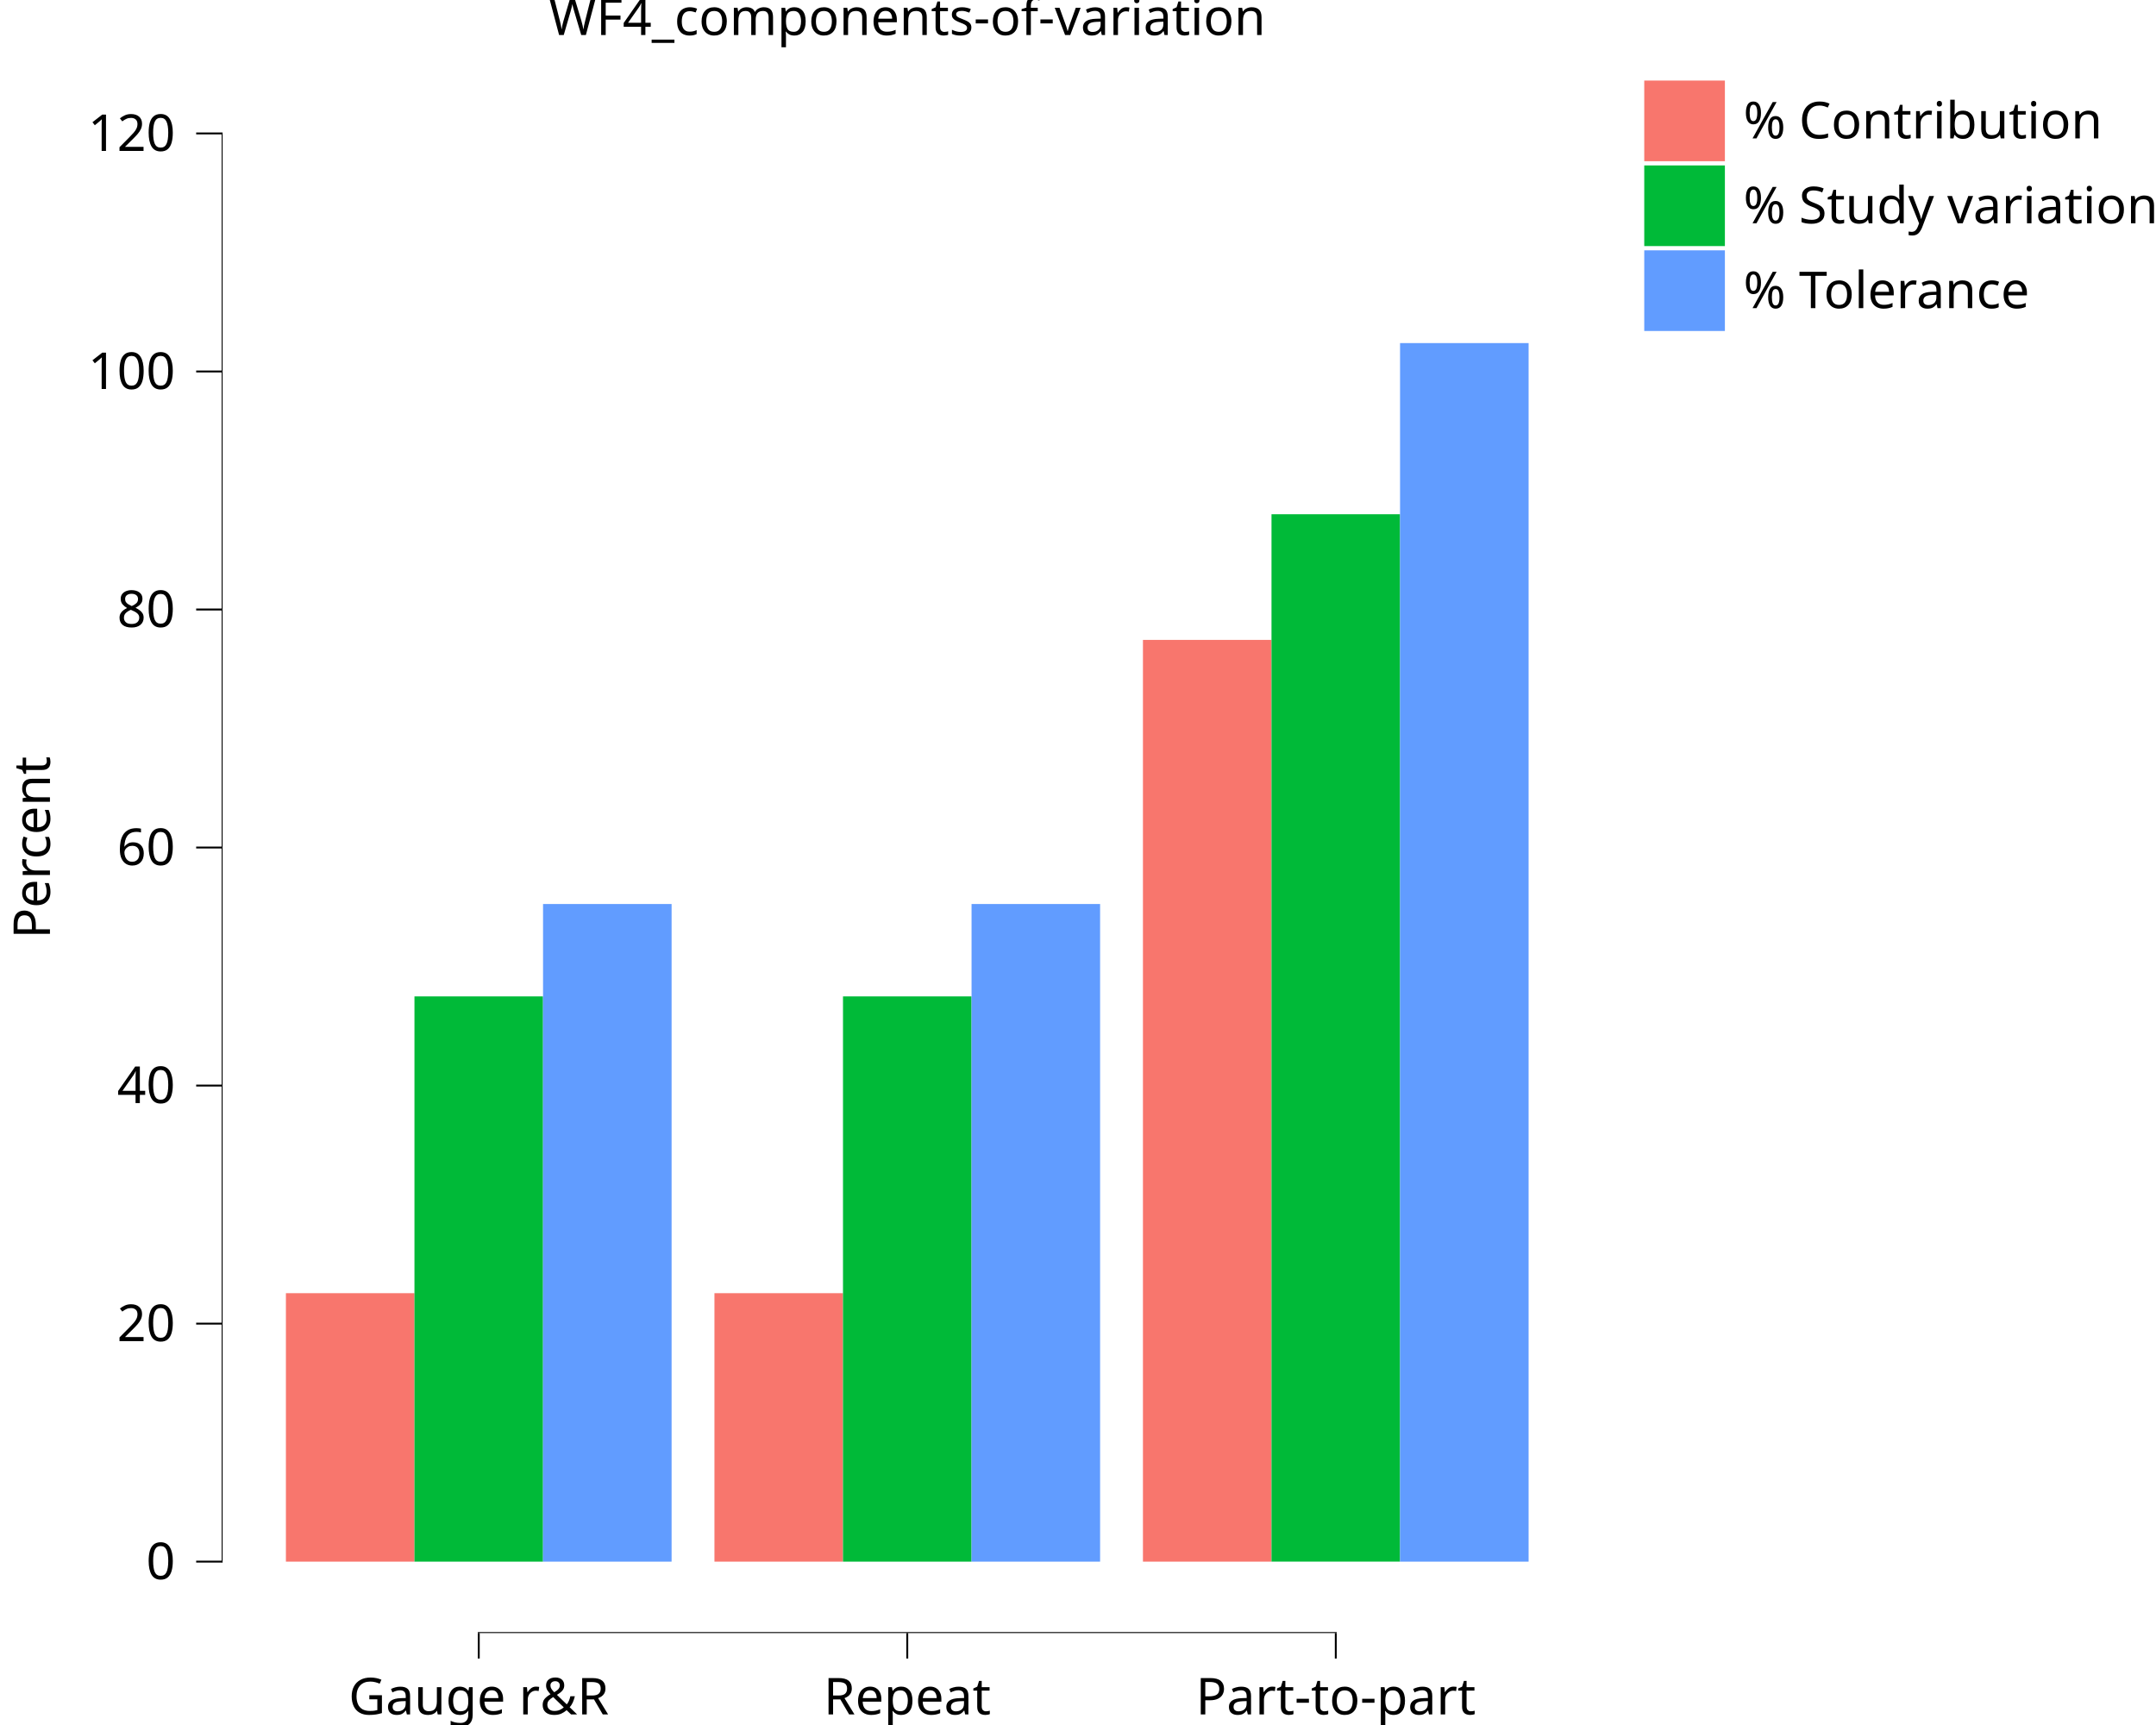
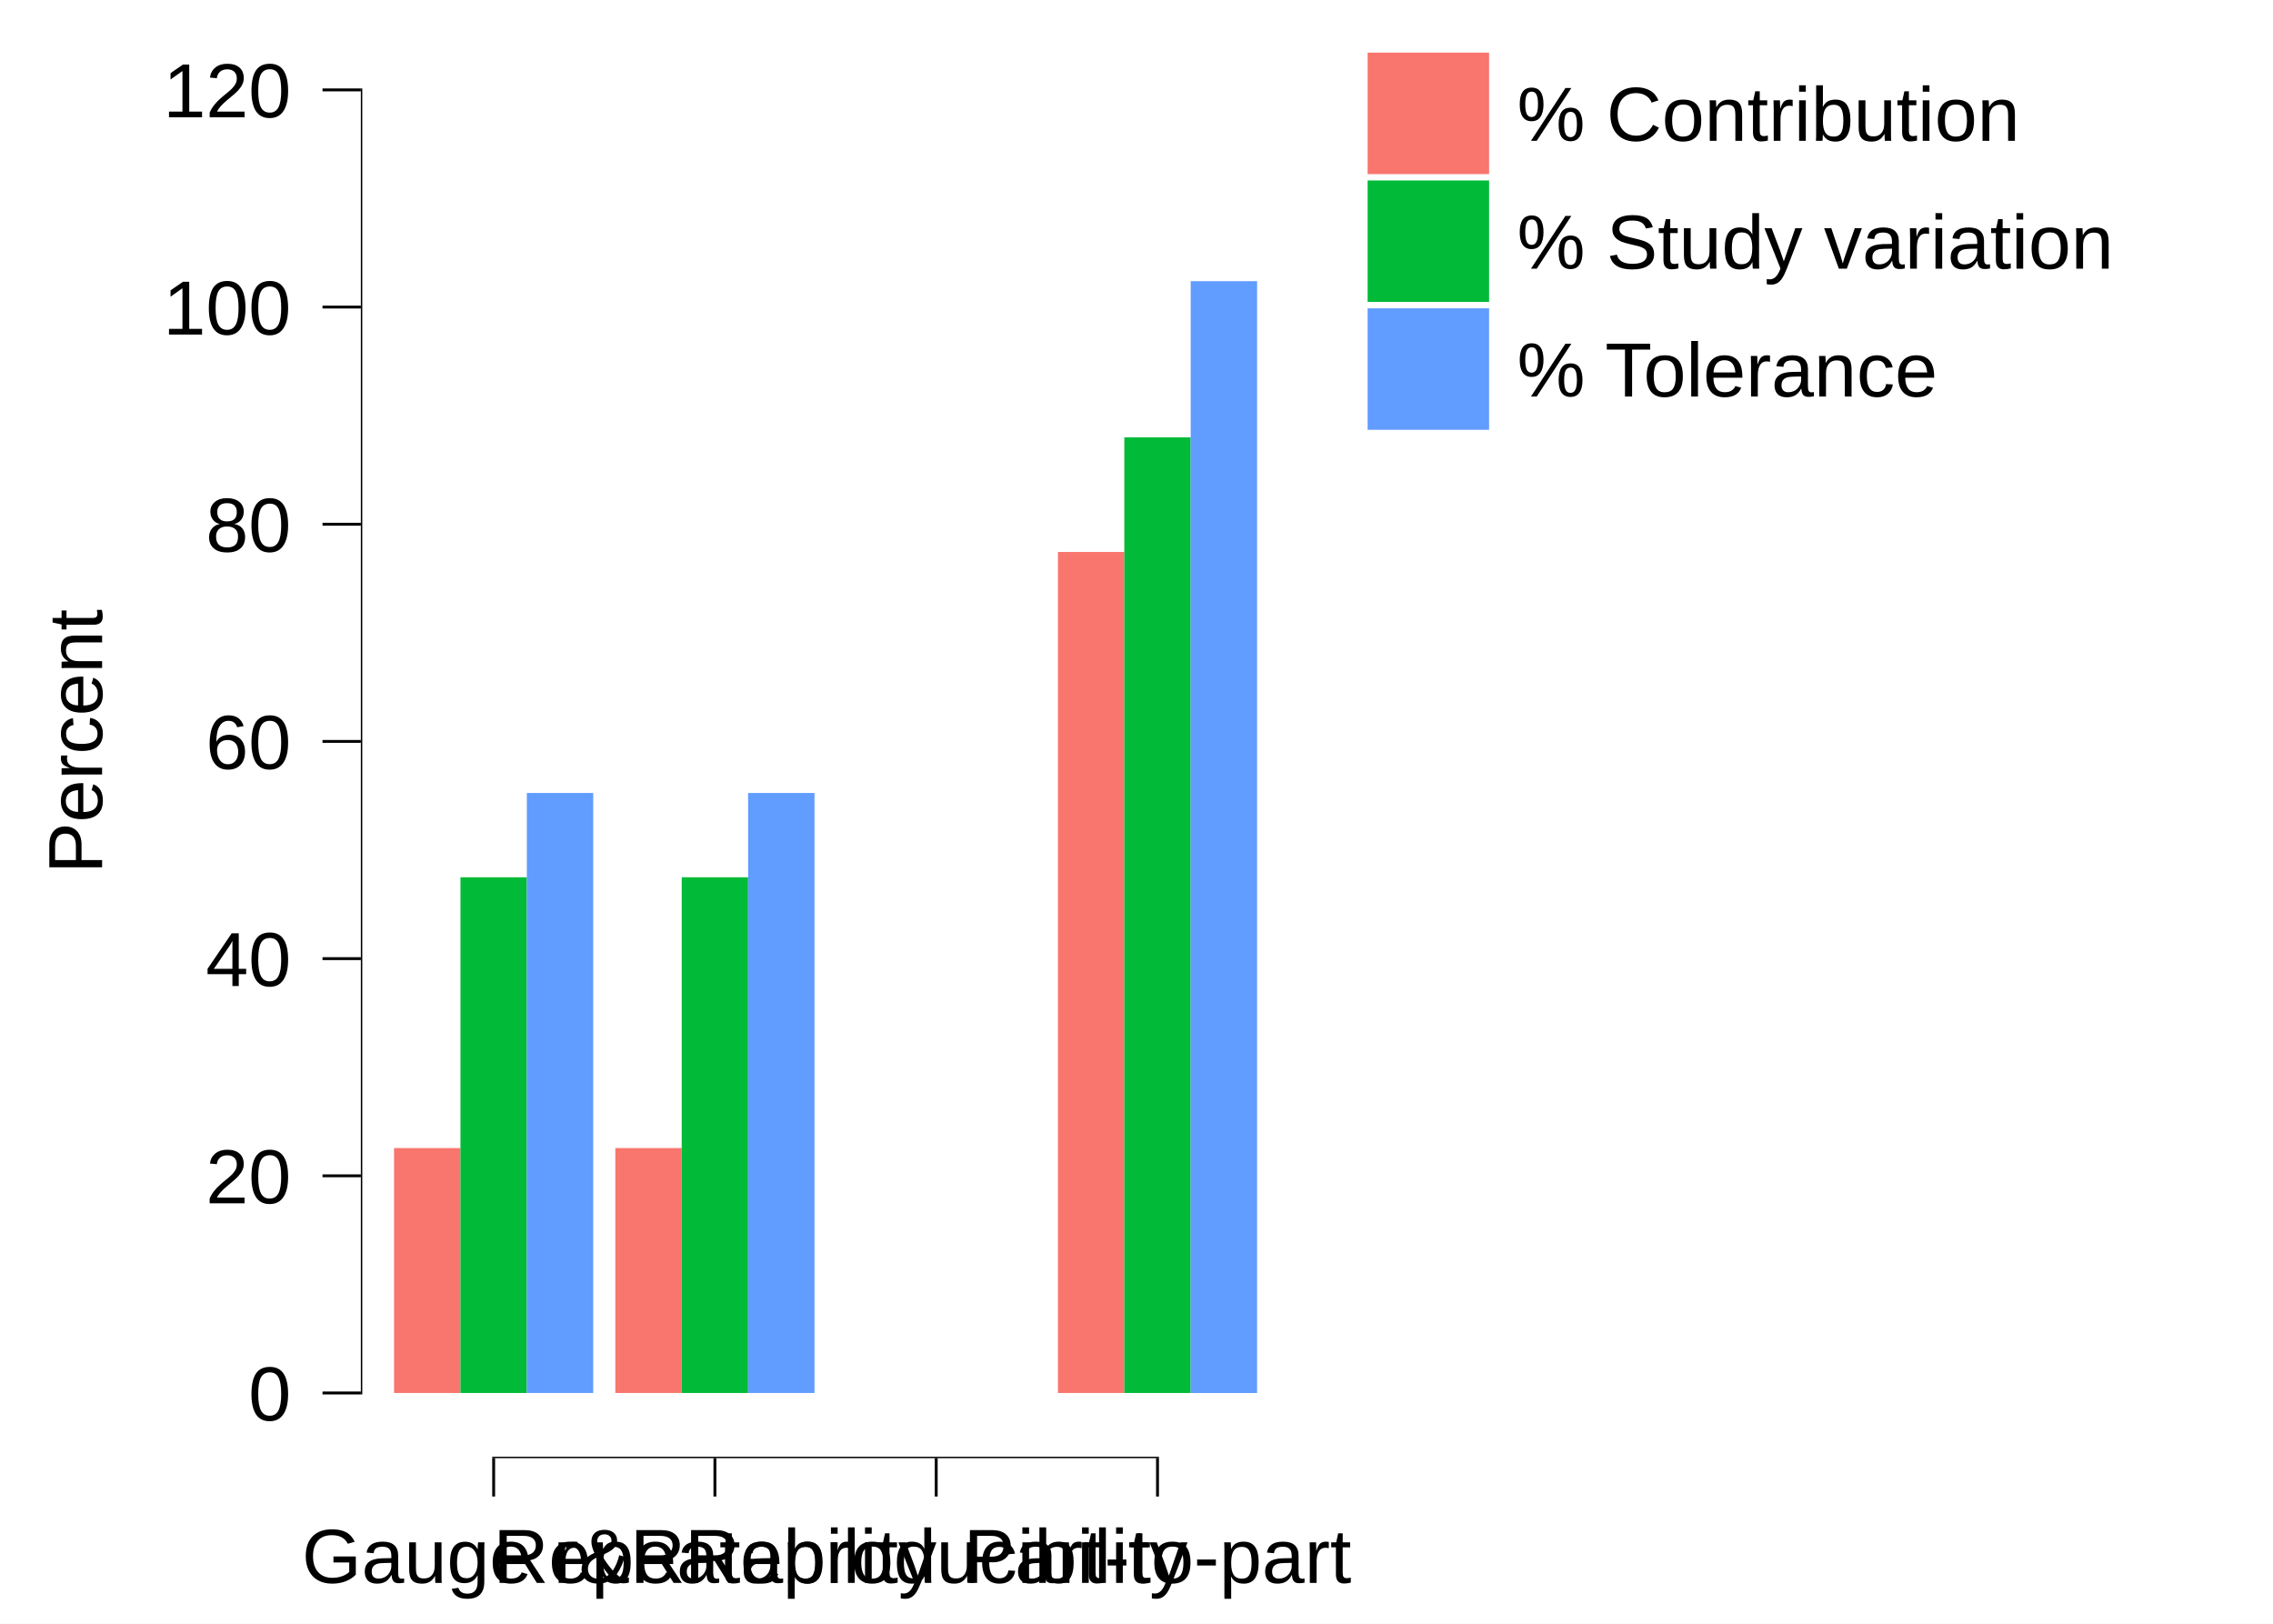
- <svg xmlns="http://www.w3.org/2000/svg" class="svglite" data-engine-version="2.0" width="720.00pt" height="576.00pt" viewBox="0 0 720.00 576.00">
-   <defs>
-     <style type="text/css">
+ <svg xmlns="http://www.w3.org/2000/svg" width="504.00pt" height="360.00pt" viewBox="0 0 504.00 360.00">
+   <g class="svglite">
+     <defs>
+       <style type="text/css">
    .svglite line, .svglite polyline, .svglite polygon, .svglite path, .svglite rect, .svglite circle {
      fill: none;
      stroke: #000000;
      stroke-linecap: round;
      stroke-linejoin: round;
      stroke-miterlimit: 10.00;
    }
+     .svglite text {
+       white-space: pre;
+     }
+     .svglite g.glyphgroup path {
+       fill: inherit;
+       stroke: none;
+     }
  </style>
-   </defs>
-   <rect width="100%" height="100%" style="stroke: none; fill: #FFFFFF;" />
-   <defs>
-     <clipPath id="cpMC4wMHw3MjAuMDB8MC4wMHw1NzYuMDA=">
-       <rect x="0.00" y="0.00" width="720.00" height="576.00" />
-     </clipPath>
-   </defs>
-   <g clip-path="url(#cpMC4wMHw3MjAuMDB8MC4wMHw1NzYuMDA=)">
-     <rect x="0.00" y="0.00" width="720.00" height="576.00" style="stroke-width: 10.67; stroke: none;" />
-   </g>
-   <defs>
-     <clipPath id="cpNzQuMDJ8NTMxLjk1fDIwLjcxfDU0NS4yOQ==">
-       <rect x="74.02" y="20.71" width="457.94" height="524.59" />
-     </clipPath>
-   </defs>
-   <g clip-path="url(#cpNzQuMDJ8NTMxLjk1fDIwLjcxfDU0NS4yOQ==)">
-     <rect x="74.02" y="20.71" width="457.94" height="524.59" style="stroke-width: 10.67; stroke: none;" />
-     <rect x="95.48" y="431.81" width="42.93" height="89.64" style="stroke-width: 1.07; stroke: none; stroke-linecap: butt; stroke-linejoin: miter; fill: #F8766D;" />
-     <rect x="238.59" y="431.81" width="42.93" height="89.64" style="stroke-width: 1.07; stroke: none; stroke-linecap: butt; stroke-linejoin: miter; fill: #F8766D;" />
-     <rect x="381.69" y="213.67" width="42.93" height="307.78" style="stroke-width: 1.07; stroke: none; stroke-linecap: butt; stroke-linejoin: miter; fill: #F8766D;" />
-     <rect x="138.41" y="332.71" width="42.93" height="188.74" style="stroke-width: 1.07; stroke: none; stroke-linecap: butt; stroke-linejoin: miter; fill: #00BA38;" />
-     <rect x="281.52" y="332.71" width="42.93" height="188.74" style="stroke-width: 1.07; stroke: none; stroke-linecap: butt; stroke-linejoin: miter; fill: #00BA38;" />
-     <rect x="424.62" y="171.71" width="42.93" height="349.73" style="stroke-width: 1.07; stroke: none; stroke-linecap: butt; stroke-linejoin: miter; fill: #00BA38;" />
-     <rect x="181.35" y="301.86" width="42.93" height="219.59" style="stroke-width: 1.07; stroke: none; stroke-linecap: butt; stroke-linejoin: miter; fill: #619CFF;" />
-     <rect x="324.45" y="301.86" width="42.93" height="219.59" style="stroke-width: 1.07; stroke: none; stroke-linecap: butt; stroke-linejoin: miter; fill: #619CFF;" />
-     <rect x="467.55" y="114.56" width="42.93" height="406.89" style="stroke-width: 1.07; stroke: none; stroke-linecap: butt; stroke-linejoin: miter; fill: #619CFF;" />
-     <line x1="159.56" y1="545.29" x2="446.41" y2="545.29" style="stroke-width: 0.64; stroke-linecap: butt;" />
-     <line x1="74.02" y1="521.77" x2="74.02" y2="44.23" style="stroke-width: 0.64; stroke-linecap: butt;" />
-     <rect x="74.02" y="20.71" width="457.94" height="524.59" style="stroke-width: 0.00; stroke: none;" />
-   </g>
-   <g clip-path="url(#cpMC4wMHw3MjAuMDB8MC4wMHw1NzYuMDA=)">
-     <polyline points="74.02,545.29 74.02,20.71 " style="stroke-width: 0.00; stroke: none; stroke-linecap: butt;" />
-     <text x="58.54" y="527.30" text-anchor="end" style="font-size: 17.00px; font-family: sans;" textLength="9.46px" lengthAdjust="spacingAndGlyphs">0</text>
-     <text x="58.54" y="447.82" text-anchor="end" style="font-size: 17.00px; font-family: sans;" textLength="18.91px" lengthAdjust="spacingAndGlyphs">20</text>
-     <text x="58.54" y="368.33" text-anchor="end" style="font-size: 17.00px; font-family: sans;" textLength="18.91px" lengthAdjust="spacingAndGlyphs">40</text>
-     <text x="58.54" y="288.85" text-anchor="end" style="font-size: 17.00px; font-family: sans;" textLength="18.91px" lengthAdjust="spacingAndGlyphs">60</text>
-     <text x="58.54" y="209.37" text-anchor="end" style="font-size: 17.00px; font-family: sans;" textLength="18.91px" lengthAdjust="spacingAndGlyphs">80</text>
-     <text x="58.54" y="129.89" text-anchor="end" style="font-size: 17.00px; font-family: sans;" textLength="28.37px" lengthAdjust="spacingAndGlyphs">100</text>
-     <text x="58.54" y="50.40" text-anchor="end" style="font-size: 17.00px; font-family: sans;" textLength="28.37px" lengthAdjust="spacingAndGlyphs">120</text>
-     <polyline points="65.51,521.45 74.02,521.45 " style="stroke-width: 0.64; stroke-linecap: butt;" />
-     <polyline points="65.51,441.97 74.02,441.97 " style="stroke-width: 0.64; stroke-linecap: butt;" />
-     <polyline points="65.51,362.48 74.02,362.48 " style="stroke-width: 0.64; stroke-linecap: butt;" />
-     <polyline points="65.51,283.00 74.02,283.00 " style="stroke-width: 0.64; stroke-linecap: butt;" />
-     <polyline points="65.51,203.52 74.02,203.52 " style="stroke-width: 0.64; stroke-linecap: butt;" />
-     <polyline points="65.51,124.04 74.02,124.04 " style="stroke-width: 0.64; stroke-linecap: butt;" />
-     <polyline points="65.51,44.55 74.02,44.55 " style="stroke-width: 0.64; stroke-linecap: butt;" />
-     <polyline points="74.02,545.29 531.95,545.29 " style="stroke-width: 0.00; stroke: none; stroke-linecap: butt;" />
-     <polyline points="159.88,553.80 159.88,545.29 " style="stroke-width: 0.64; stroke-linecap: butt;" />
-     <polyline points="302.98,553.80 302.98,545.29 " style="stroke-width: 0.64; stroke-linecap: butt;" />
-     <polyline points="446.09,553.80 446.09,545.29 " style="stroke-width: 0.64; stroke-linecap: butt;" />
-     <text x="159.88" y="572.47" text-anchor="middle" style="font-size: 17.00px; font-family: sans;" textLength="85.06px" lengthAdjust="spacingAndGlyphs">Gauge r&amp;R</text>
-     <text x="302.98" y="572.47" text-anchor="middle" style="font-size: 17.00px; font-family: sans;" textLength="54.82px" lengthAdjust="spacingAndGlyphs">Repeat</text>
-     <text x="446.09" y="572.47" text-anchor="middle" style="font-size: 17.00px; font-family: sans;" textLength="85.98px" lengthAdjust="spacingAndGlyphs">Part-to-part</text>
-     <text transform="translate(16.68,283.00) rotate(-90)" text-anchor="middle" style="font-size: 17.00px; font-family: sans;" textLength="58.60px" lengthAdjust="spacingAndGlyphs">Percent</text>
-     <rect x="542.91" y="20.71" width="177.09" height="96.00" style="stroke-width: 0.75; stroke: none;" />
-     <rect x="542.91" y="20.71" width="177.09" height="96.00" style="stroke-width: 10.67; stroke: none;" />
-     <rect x="548.39" y="26.19" width="28.35" height="28.35" style="stroke-width: 10.67; stroke: none;" />
-     <rect x="549.10" y="26.90" width="26.93" height="26.93" style="stroke-width: 1.07; stroke: none; stroke-linecap: butt; stroke-linejoin: miter; fill: #F8766D;" />
-     <rect x="548.39" y="54.53" width="28.35" height="28.35" style="stroke-width: 10.67; stroke: none;" />
-     <rect x="549.10" y="55.24" width="26.93" height="26.93" style="stroke-width: 1.07; stroke: none; stroke-linecap: butt; stroke-linejoin: miter; fill: #00BA38;" />
-     <rect x="548.39" y="82.88" width="28.35" height="28.35" style="stroke-width: 10.67; stroke: none;" />
-     <rect x="549.10" y="83.59" width="26.93" height="26.93" style="stroke-width: 1.07; stroke: none; stroke-linecap: butt; stroke-linejoin: miter; fill: #619CFF;" />
-     <text x="582.22" y="46.21" style="font-size: 17.00px; font-family: sans;" textLength="111.51px" lengthAdjust="spacingAndGlyphs">% Contribution</text>
-     <text x="582.22" y="74.56" style="font-size: 17.00px; font-family: sans;" textLength="132.30px" lengthAdjust="spacingAndGlyphs">% Study variation</text>
-     <text x="582.22" y="102.90" style="font-size: 17.00px; font-family: sans;" textLength="95.44px" lengthAdjust="spacingAndGlyphs">% Tolerance</text>
-     <text x="302.98" y="11.70" text-anchor="middle" style="font-size: 17.00px; font-family: sans;" textLength="227.74px" lengthAdjust="spacingAndGlyphs">WF4_components-of-variation</text>
+     </defs>
+     <rect width="100%" height="100%" style="stroke: none; fill: #FFFFFF;" />
+     <defs>
+       <clipPath id="cpMC4wMHw1MDQuMDB8MC4wMHwzNjAuMDA=">
+         <rect x="0.00" y="0.00" width="504.00" height="360.00" />
+       </clipPath>
+     </defs>
+     <g clip-path="url(#cpMC4wMHw1MDQuMDB8MC4wMHwzNjAuMDA=)">
+       <rect x="0.00" y="0.00" width="504.00" height="360.00" style="stroke-width: 10.67; stroke: none;" />
+     </g>
+     <defs>
+       <clipPath id="cpODAuMDF8Mjg2LjEwfDUuNDh8MzIzLjI5">
+         <rect x="80.01" y="5.48" width="206.09" height="317.81" />
+       </clipPath>
+     </defs>
+     <g clip-path="url(#cpODAuMDF8Mjg2LjEwfDUuNDh8MzIzLjI5)">
+       <rect x="80.01" y="5.48" width="206.09" height="317.81" style="stroke-width: 10.67; stroke: none;" />
+       <rect x="87.37" y="254.54" width="14.72" height="54.30" style="stroke-width: 1.07; stroke: none; stroke-linecap: butt; stroke-linejoin: miter; fill: #F8766D;" />
+       <rect x="136.44" y="254.54" width="14.72" height="54.30" style="stroke-width: 1.07; stroke: none; stroke-linecap: butt; stroke-linejoin: miter; fill: #F8766D;" />
+       <rect x="185.51" y="308.84" width="14.72" height="0.00" style="stroke-width: 1.07; stroke: none; stroke-linecap: butt; stroke-linejoin: miter; fill: #F8766D;" />
+       <rect x="234.58" y="122.38" width="14.72" height="186.46" style="stroke-width: 1.07; stroke: none; stroke-linecap: butt; stroke-linejoin: miter; fill: #F8766D;" />
+       <rect x="102.10" y="194.50" width="14.72" height="114.34" style="stroke-width: 1.07; stroke: none; stroke-linecap: butt; stroke-linejoin: miter; fill: #00BA38;" />
+       <rect x="151.16" y="194.50" width="14.72" height="114.34" style="stroke-width: 1.07; stroke: none; stroke-linecap: butt; stroke-linejoin: miter; fill: #00BA38;" />
+       <rect x="200.23" y="308.84" width="14.72" height="0.00" style="stroke-width: 1.07; stroke: none; stroke-linecap: butt; stroke-linejoin: miter; fill: #00BA38;" />
+       <rect x="249.30" y="96.96" width="14.72" height="211.88" style="stroke-width: 1.07; stroke: none; stroke-linecap: butt; stroke-linejoin: miter; fill: #00BA38;" />
+       <rect x="116.82" y="175.81" width="14.72" height="133.03" style="stroke-width: 1.07; stroke: none; stroke-linecap: butt; stroke-linejoin: miter; fill: #619CFF;" />
+       <rect x="165.88" y="175.81" width="14.72" height="133.03" style="stroke-width: 1.07; stroke: none; stroke-linecap: butt; stroke-linejoin: miter; fill: #619CFF;" />
+       <rect x="214.95" y="308.84" width="14.72" height="0.00" style="stroke-width: 1.07; stroke: none; stroke-linecap: butt; stroke-linejoin: miter; fill: #619CFF;" />
+       <rect x="264.02" y="62.34" width="14.72" height="246.51" style="stroke-width: 1.07; stroke: none; stroke-linecap: butt; stroke-linejoin: miter; fill: #619CFF;" />
+       <line x1="109.14" y1="323.29" x2="256.98" y2="323.29" style="stroke-width: 0.64; stroke-linecap: butt;" />
+       <line x1="80.01" y1="309.16" x2="80.01" y2="19.61" style="stroke-width: 0.64; stroke-linecap: butt;" />
+       <rect x="80.01" y="5.48" width="206.09" height="317.81" style="stroke-width: 0.00; stroke: none;" />
+     </g>
+     <g clip-path="url(#cpMC4wMHw1MDQuMDB8MC4wMHwzNjAuMDA=)">
+       <polyline points="80.01,323.29 80.01,5.48 " style="stroke-width: 0.00; stroke: none; stroke-linecap: butt;" />
+       <text x="64.54" y="314.93" text-anchor="end" style="font-size: 17.00px; font-family: &quot;Arial&quot;;" textLength="9.45px" lengthAdjust="spacingAndGlyphs">0</text>
+       <text x="64.54" y="266.78" text-anchor="end" style="font-size: 17.00px; font-family: &quot;Arial&quot;;" textLength="18.91px" lengthAdjust="spacingAndGlyphs">20</text>
+       <text x="64.54" y="218.62" text-anchor="end" style="font-size: 17.00px; font-family: &quot;Arial&quot;;" textLength="18.91px" lengthAdjust="spacingAndGlyphs">40</text>
+       <text x="64.54" y="170.47" text-anchor="end" style="font-size: 17.00px; font-family: &quot;Arial&quot;;" textLength="18.91px" lengthAdjust="spacingAndGlyphs">60</text>
+       <text x="64.54" y="122.32" text-anchor="end" style="font-size: 17.00px; font-family: &quot;Arial&quot;;" textLength="18.91px" lengthAdjust="spacingAndGlyphs">80</text>
+       <text x="64.54" y="74.17" text-anchor="end" style="font-size: 17.00px; font-family: &quot;Arial&quot;;" textLength="28.36px" lengthAdjust="spacingAndGlyphs">100</text>
+       <text x="64.54" y="26.01" text-anchor="end" style="font-size: 17.00px; font-family: &quot;Arial&quot;;" textLength="28.36px" lengthAdjust="spacingAndGlyphs">120</text>
+       <polyline points="71.51,308.84 80.01,308.84 " style="stroke-width: 0.64; stroke-linecap: butt;" />
+       <polyline points="71.51,260.69 80.01,260.69 " style="stroke-width: 0.64; stroke-linecap: butt;" />
+       <polyline points="71.51,212.54 80.01,212.54 " style="stroke-width: 0.64; stroke-linecap: butt;" />
+       <polyline points="71.51,164.38 80.01,164.38 " style="stroke-width: 0.64; stroke-linecap: butt;" />
+       <polyline points="71.51,116.23 80.01,116.23 " style="stroke-width: 0.64; stroke-linecap: butt;" />
+       <polyline points="71.51,68.08 80.01,68.08 " style="stroke-width: 0.64; stroke-linecap: butt;" />
+       <polyline points="71.51,19.93 80.01,19.93 " style="stroke-width: 0.64; stroke-linecap: butt;" />
+       <polyline points="80.01,323.29 286.10,323.29 " style="stroke-width: 0.00; stroke: none; stroke-linecap: butt;" />
+       <polyline points="109.46,331.79 109.46,323.29 " style="stroke-width: 0.64; stroke-linecap: butt;" />
+       <polyline points="158.52,331.79 158.52,323.29 " style="stroke-width: 0.64; stroke-linecap: butt;" />
+       <polyline points="207.59,331.79 207.59,323.29 " style="stroke-width: 0.64; stroke-linecap: butt;" />
+       <polyline points="256.66,331.79 256.66,323.29 " style="stroke-width: 0.64; stroke-linecap: butt;" />
+       <text x="109.46" y="350.94" text-anchor="middle" style="font-size: 17.00px; font-family: &quot;Arial&quot;;" textLength="85.03px" lengthAdjust="spacingAndGlyphs">Gauge r&amp;R</text>
+       <text x="158.52" y="350.94" text-anchor="middle" style="font-size: 17.00px; font-family: &quot;Arial&quot;;" textLength="98.28px" lengthAdjust="spacingAndGlyphs">Repeatability</text>
+       <text x="207.59" y="350.94" text-anchor="middle" style="font-size: 17.00px; font-family: &quot;Arial&quot;;" textLength="111.50px" lengthAdjust="spacingAndGlyphs">Reproducibility</text>
+       <text x="256.66" y="350.94" text-anchor="middle" style="font-size: 17.00px; font-family: &quot;Arial&quot;;" textLength="85.94px" lengthAdjust="spacingAndGlyphs">Part-to-part</text>
+       <text transform="translate(22.64,164.38) rotate(-90)" text-anchor="middle" style="font-size: 17.00px; font-family: &quot;Arial&quot;;" textLength="58.58px" lengthAdjust="spacingAndGlyphs">Percent</text>
+       <rect x="297.06" y="5.48" width="177.05" height="96.00" style="stroke-width: 0.75; stroke: none;" />
+       <rect x="297.06" y="5.48" width="177.05" height="96.00" style="stroke-width: 10.67; stroke: none;" />
+       <rect x="302.54" y="10.96" width="28.35" height="28.35" style="stroke-width: 10.67; stroke: none;" />
+       <rect x="303.25" y="11.67" width="26.93" height="26.93" style="stroke-width: 1.07; stroke: none; stroke-linecap: butt; stroke-linejoin: miter; fill: #F8766D;" />
+       <rect x="302.54" y="39.31" width="28.35" height="28.35" style="stroke-width: 10.67; stroke: none;" />
+       <rect x="303.25" y="40.01" width="26.93" height="26.93" style="stroke-width: 1.07; stroke: none; stroke-linecap: butt; stroke-linejoin: miter; fill: #00BA38;" />
+       <rect x="302.54" y="67.65" width="28.35" height="28.35" style="stroke-width: 10.67; stroke: none;" />
+       <rect x="303.25" y="68.36" width="26.93" height="26.93" style="stroke-width: 1.07; stroke: none; stroke-linecap: butt; stroke-linejoin: miter; fill: #619CFF;" />
+       <text x="336.37" y="31.22" style="font-size: 17.00px; font-family: &quot;Arial&quot;;" textLength="111.48px" lengthAdjust="spacingAndGlyphs">% Contribution</text>
+       <text x="336.37" y="59.57" style="font-size: 17.00px; font-family: &quot;Arial&quot;;" textLength="132.27px" lengthAdjust="spacingAndGlyphs">% Study variation</text>
+       <text x="336.37" y="87.91" style="font-size: 17.00px; font-family: &quot;Arial&quot;;" textLength="93.22px" lengthAdjust="spacingAndGlyphs">% Tolerance</text>
+     </g>
  </g>
</svg>
